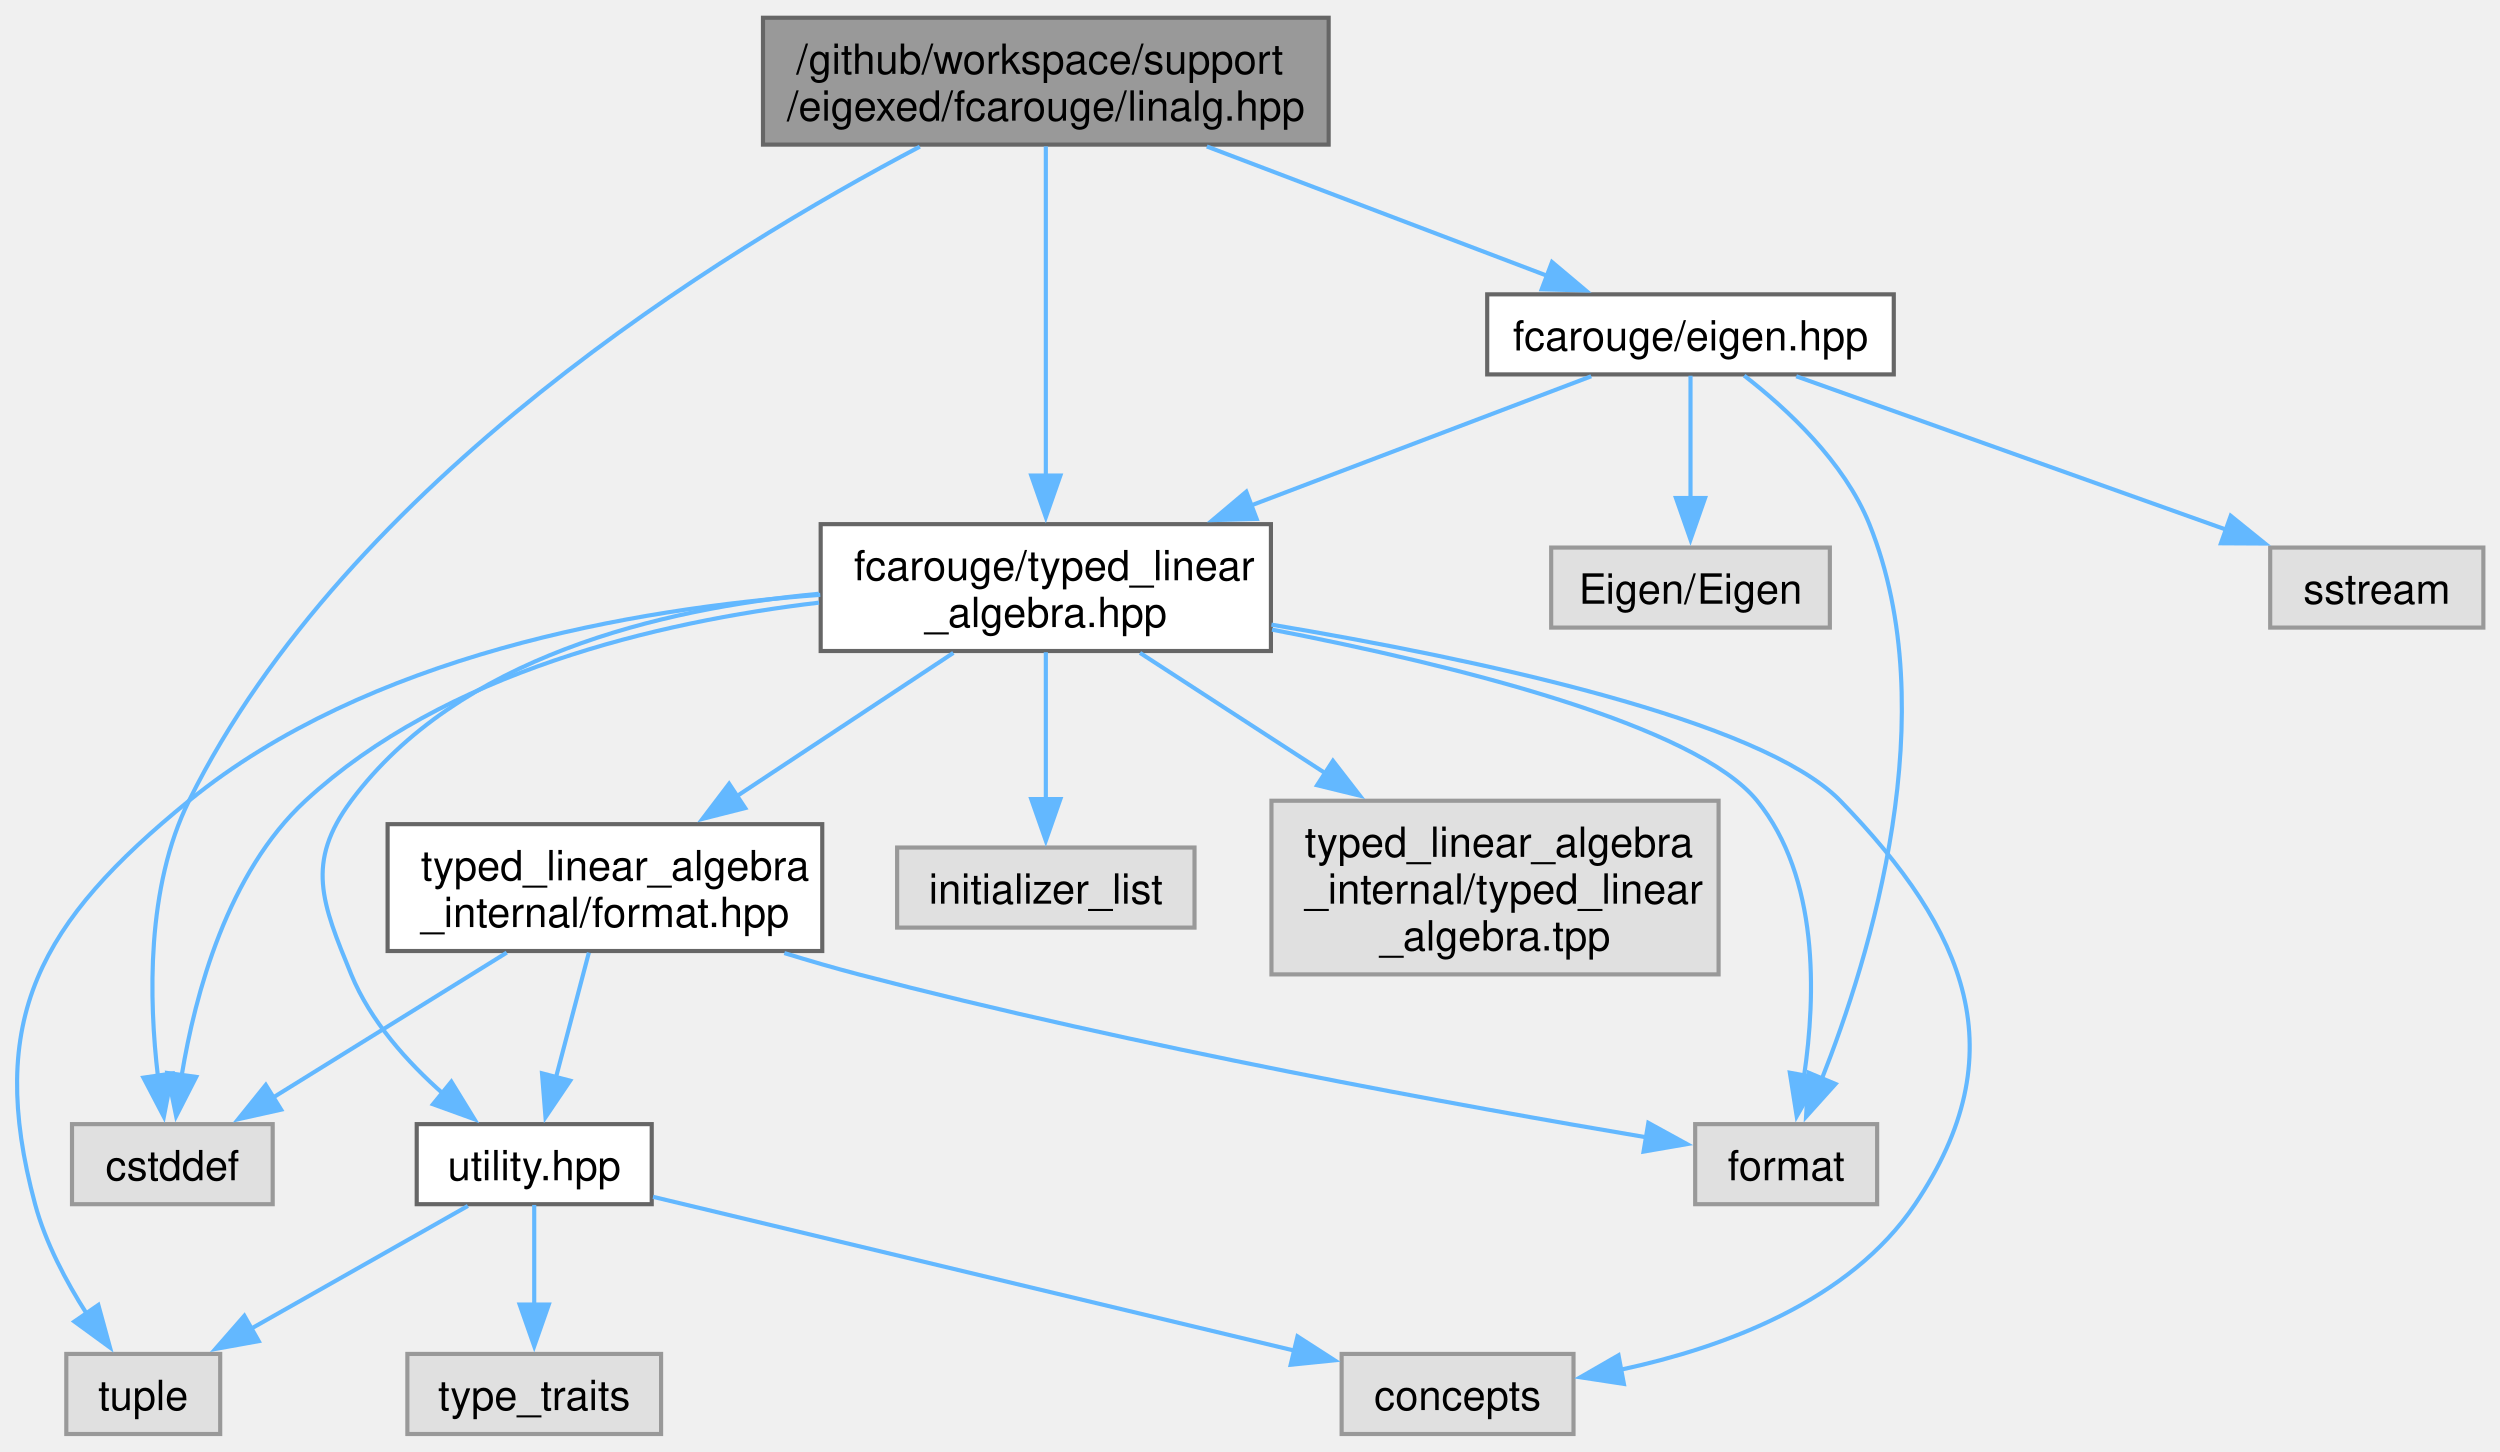
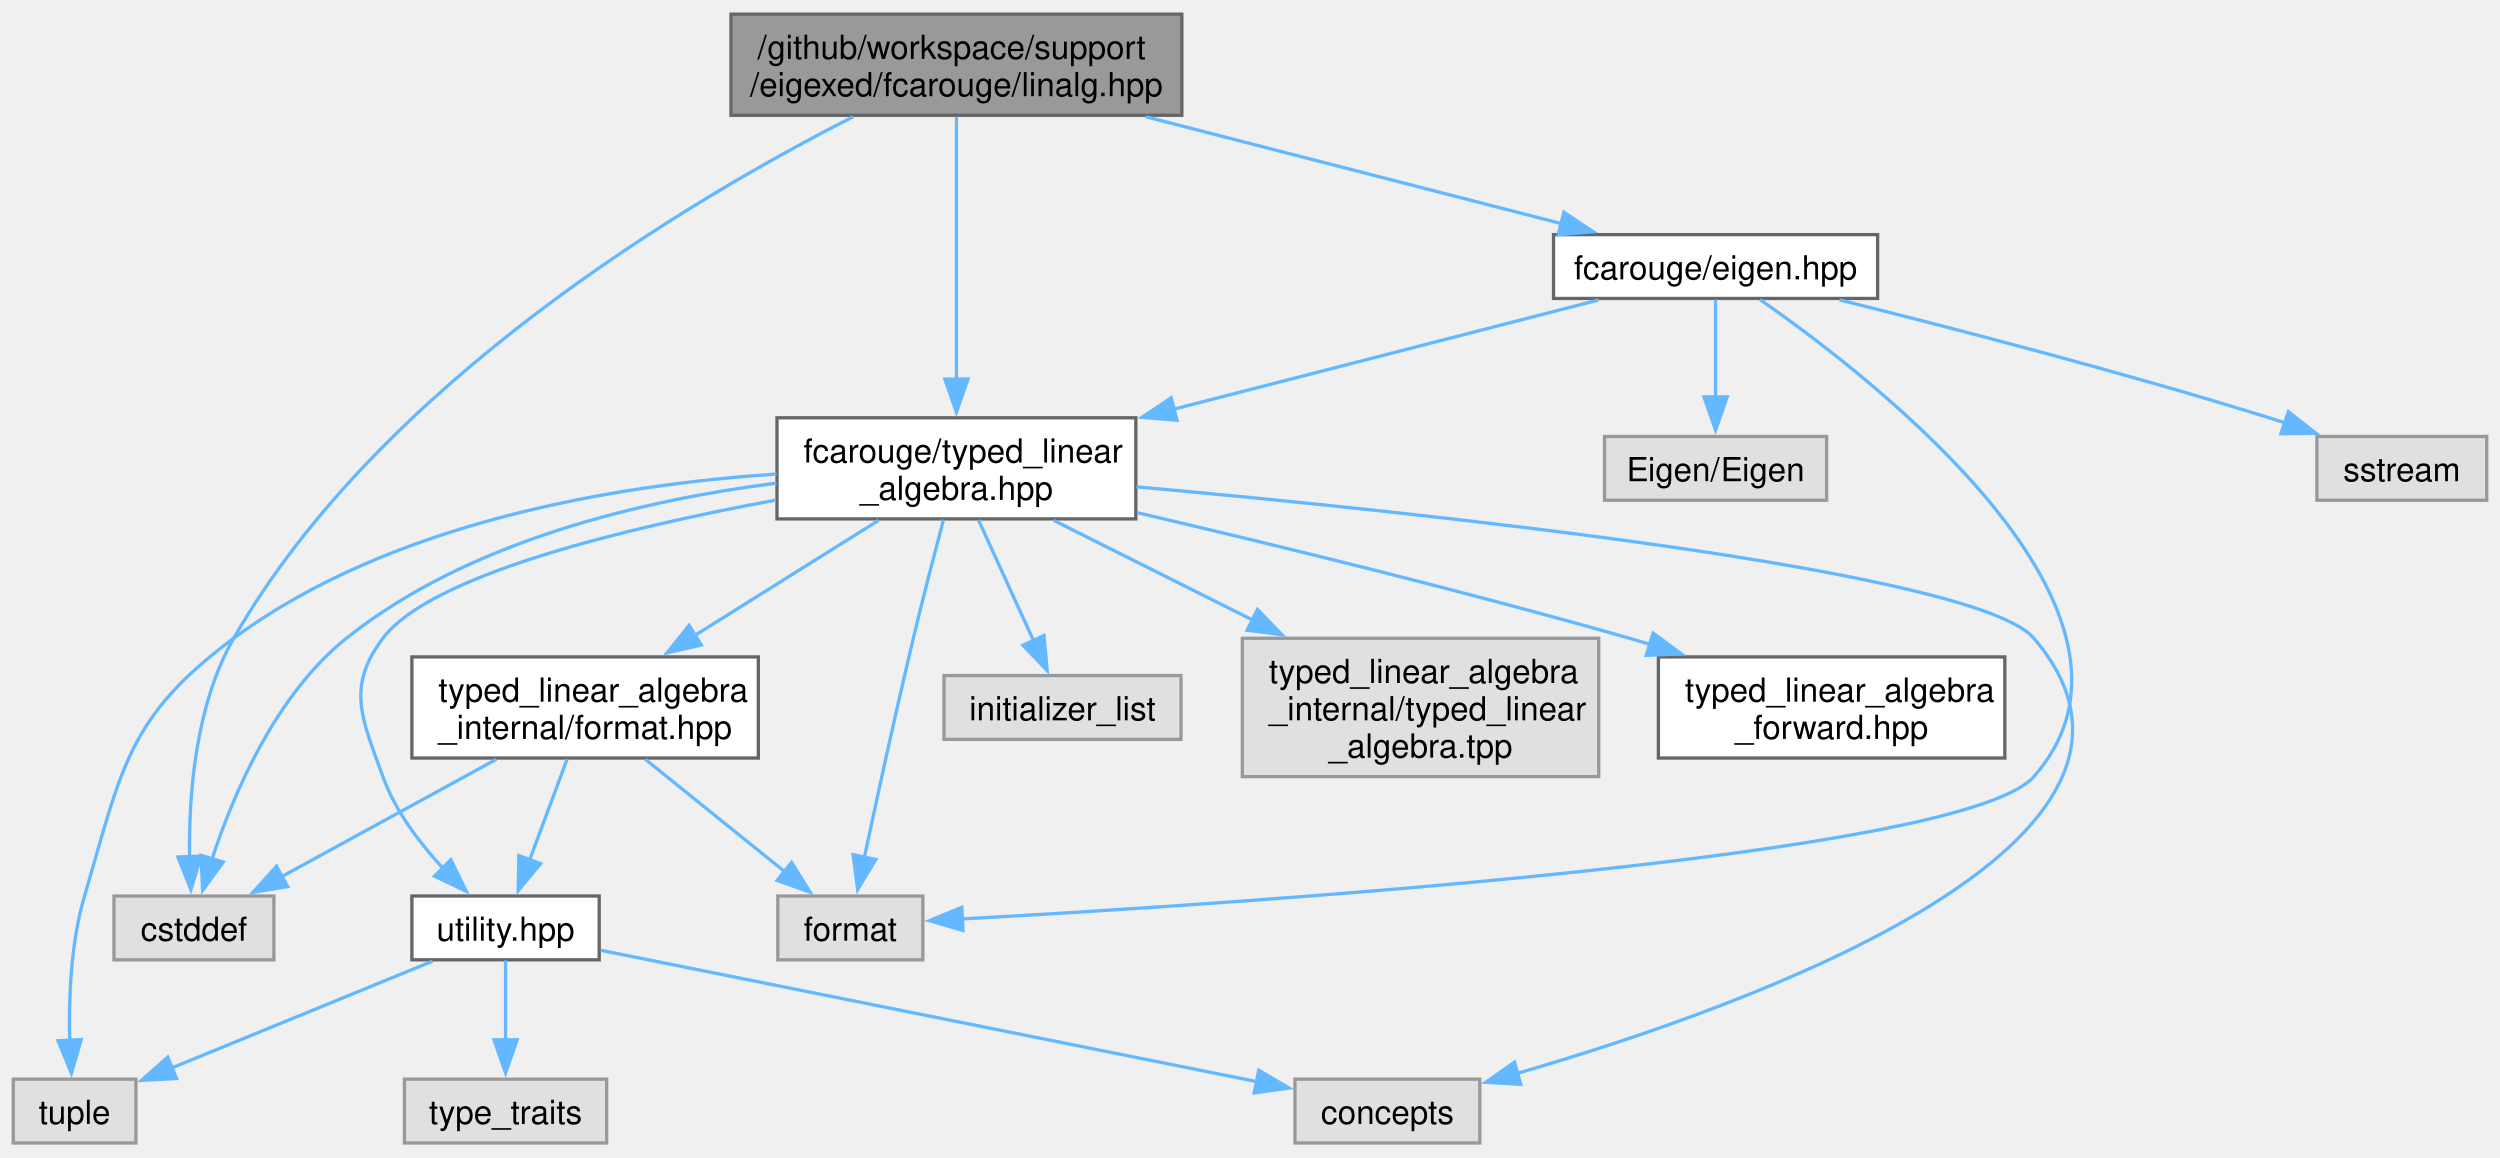
- <svg xmlns="http://www.w3.org/2000/svg" xmlns:xlink="http://www.w3.org/1999/xlink" width="601pt" height="349pt" viewBox="0.00 0.00 601.06 348.50">
+ <svg xmlns="http://www.w3.org/2000/svg" xmlns:xlink="http://www.w3.org/1999/xlink" width="754pt" height="349pt" viewBox="0.00 0.00 754.12 348.50">
  <g id="graph0" class="graph" transform="scale(1 1) rotate(0) translate(4 344.5)">
    <g id="Node000001" class="node">
      <g id="a_Node000001">
        <a xlink:title="Scalar type linear algebra with Eigen implementation.">
-           <polygon fill="#999999" stroke="#666666" points="315.44,-340.5 179.44,-340.5 179.44,-310 315.44,-310 315.44,-340.5" />
-           <text text-anchor="start" x="187.44" y="-327" font-family="Helvetica,sans-Serif" font-size="10.00">/github/workspace/support</text>
-           <text text-anchor="middle" x="247.44" y="-315.75" font-family="Helvetica,sans-Serif" font-size="10.00">/eigexed/fcarouge/linalg.hpp</text>
+           <polygon fill="#999999" stroke="#666666" points="352.5,-340.5 216.5,-340.5 216.5,-310 352.5,-310 352.5,-340.5" />
+           <text text-anchor="start" x="224.5" y="-327" font-family="Helvetica,sans-Serif" font-size="10.00">/github/workspace/support</text>
+           <text text-anchor="middle" x="284.5" y="-315.75" font-family="Helvetica,sans-Serif" font-size="10.00">/eigexed/fcarouge/linalg.hpp</text>
        </a>
      </g>
    </g>
    <g id="Node000002" class="node">
      <g id="a_Node000002">
        <a xlink:href="eigen_8hpp.xhtml" target="_top" xlink:title="Linear algebra facade for Eigen3 third party implementation.">
-           <polygon fill="white" stroke="#666666" points="451.31,-274 353.56,-274 353.56,-254.75 451.31,-254.75 451.31,-274" />
-           <text text-anchor="middle" x="402.44" y="-260.5" font-family="Helvetica,sans-Serif" font-size="10.00">fcarouge/eigen.hpp</text>
+           <polygon fill="white" stroke="#666666" points="562.38,-274 464.62,-274 464.62,-254.75 562.38,-254.75 562.38,-274" />
+           <text text-anchor="middle" x="513.5" y="-260.5" font-family="Helvetica,sans-Serif" font-size="10.00">fcarouge/eigen.hpp</text>
        </a>
      </g>
    </g>
    <g id="edge1_Node000001_Node000002" class="edge">
      <g id="a_edge1_Node000001_Node000002">
        <a xlink:title=" ">
-           <path fill="none" stroke="#63b8ff" d="M286.15,-309.55C311.34,-299.98 343.9,-287.61 368.16,-278.39" />
-           <polygon fill="#63b8ff" stroke="#63b8ff" points="369.14,-281.76 377.25,-274.94 366.66,-275.22 369.14,-281.76" />
+           <path fill="none" stroke="#63b8ff" d="M341.7,-309.55C380.47,-299.58 431.07,-286.57 467.29,-277.25" />
+           <polygon fill="#63b8ff" stroke="#63b8ff" points="467.76,-280.75 476.58,-274.87 466.02,-273.97 467.76,-280.75" />
        </a>
      </g>
    </g>
    <g id="Node000003" class="node">
      <g id="a_Node000003">
        <a xlink:href="typed__linear__algebra_8hpp.xhtml" target="_top" xlink:title="Typed linear algebra implementation.">
-           <polygon fill="white" stroke="#666666" points="301.56,-218.75 193.31,-218.75 193.31,-188.25 301.56,-188.25 301.56,-218.75" />
-           <text text-anchor="start" x="201.31" y="-205.25" font-family="Helvetica,sans-Serif" font-size="10.00">fcarouge/typed_linear</text>
-           <text text-anchor="middle" x="247.44" y="-194" font-family="Helvetica,sans-Serif" font-size="10.00">_algebra.hpp</text>
-         </a>
-       </g>
-     </g>
-     <g id="edge20_Node000001_Node000003" class="edge">
-       <g id="a_edge20_Node000001_Node000003">
-         <a xlink:title=" ">
-           <path fill="none" stroke="#63b8ff" d="M247.44,-309.57C247.44,-289.89 247.44,-254.64 247.44,-230.44" />
-           <polygon fill="#63b8ff" stroke="#63b8ff" points="250.94,-230.44 247.44,-220.44 243.94,-230.44 250.94,-230.44" />
+           <polygon fill="white" stroke="#666666" points="338.62,-218.75 230.38,-218.75 230.38,-188.25 338.62,-188.25 338.62,-218.75" />
+           <text text-anchor="start" x="238.38" y="-205.25" font-family="Helvetica,sans-Serif" font-size="10.00">fcarouge/typed_linear</text>
+           <text text-anchor="middle" x="284.5" y="-194" font-family="Helvetica,sans-Serif" font-size="10.00">_algebra.hpp</text>
+         </a>
+       </g>
+     </g>
+     <g id="edge21_Node000001_Node000003" class="edge">
+       <g id="a_edge21_Node000001_Node000003">
+         <a xlink:title=" ">
+           <path fill="none" stroke="#63b8ff" d="M284.5,-309.57C284.5,-289.89 284.5,-254.64 284.5,-230.44" />
+           <polygon fill="#63b8ff" stroke="#63b8ff" points="288,-230.44 284.5,-220.44 281,-230.44 288,-230.44" />
+         </a>
+       </g>
+     </g>
+     <g id="Node000010" class="node">
+       <g id="a_Node000010">
+         <a xlink:title=" ">
+           <polygon fill="#e0e0e0" stroke="#999999" points="78.62,-74.5 30.38,-74.5 30.38,-55.25 78.62,-55.25 78.62,-74.5" />
+           <text text-anchor="middle" x="54.5" y="-61" font-family="Helvetica,sans-Serif" font-size="10.00">cstddef</text>
+         </a>
+       </g>
+     </g>
+     <g id="edge22_Node000001_Node000010" class="edge">
+       <g id="a_edge22_Node000001_Node000010">
+         <a xlink:title=" ">
+           <path fill="none" stroke="#63b8ff" d="M253.33,-309.55C204.44,-284.7 110.73,-229.42 66.5,-152.25 54.87,-131.96 52.91,-104.72 53.18,-86.29" />
+           <polygon fill="#63b8ff" stroke="#63b8ff" points="56.67,-86.55 53.58,-76.41 49.68,-86.26 56.67,-86.55" />
+         </a>
+       </g>
+     </g>
+     <g id="edge2_Node000002_Node000003" class="edge">
+       <g id="a_edge2_Node000002_Node000003">
+         <a xlink:title=" ">
+           <path fill="none" stroke="#63b8ff" d="M478.22,-254.3C444.13,-245.54 391.66,-232.05 349.93,-221.32" />
+           <polygon fill="#63b8ff" stroke="#63b8ff" points="351.04,-217.99 340.48,-218.89 349.29,-224.77 351.04,-217.99" />
+         </a>
+       </g>
+     </g>
+     <g id="Node000011" class="node">
+       <g id="a_Node000011">
+         <a xlink:title=" ">
+           <polygon fill="#e0e0e0" stroke="#999999" points="274.38,-74.5 230.62,-74.5 230.62,-55.25 274.38,-55.25 274.38,-74.5" />
+           <text text-anchor="middle" x="252.5" y="-61" font-family="Helvetica,sans-Serif" font-size="10.00">format</text>
+         </a>
+       </g>
+     </g>
+     <g id="edge18_Node000002_Node000011" class="edge">
+       <g id="a_edge18_Node000002_Node000011">
+         <a xlink:title=" ">
+           <path fill="none" stroke="#63b8ff" d="M526.91,-254.42C562.3,-229.75 652.64,-159.37 609.5,-110.5 588.25,-86.43 370.85,-72.24 286.08,-67.58" />
+           <polygon fill="#63b8ff" stroke="#63b8ff" points="286.49,-64.1 276.32,-67.06 286.12,-71.09 286.49,-64.1" />
+         </a>
+       </g>
+     </g>
+     <g id="Node000014" class="node">
+       <g id="a_Node000014">
+         <a xlink:title=" ">
+           <polygon fill="#e0e0e0" stroke="#999999" points="746.12,-213.12 694.88,-213.12 694.88,-193.88 746.12,-193.88 746.12,-213.12" />
+           <text text-anchor="middle" x="720.5" y="-199.62" font-family="Helvetica,sans-Serif" font-size="10.00">sstream</text>
+         </a>
+       </g>
+     </g>
+     <g id="edge19_Node000002_Node000014" class="edge">
+       <g id="a_edge19_Node000002_Node000014">
+         <a xlink:title=" ">
+           <path fill="none" stroke="#63b8ff" d="M550.89,-254.31C584.9,-245.84 636.37,-232.48 680.5,-218.75 682.08,-218.26 683.7,-217.74 685.33,-217.21" />
+           <polygon fill="#63b8ff" stroke="#63b8ff" points="686.29,-220.58 694.63,-214.05 684.04,-213.95 686.29,-220.58" />
+         </a>
+       </g>
+     </g>
+     <g id="Node000015" class="node">
+       <g id="a_Node000015">
+         <a xlink:title=" ">
+           <polygon fill="#e0e0e0" stroke="#999999" points="547,-213.12 480,-213.12 480,-193.88 547,-193.88 547,-213.12" />
+           <text text-anchor="middle" x="513.5" y="-199.62" font-family="Helvetica,sans-Serif" font-size="10.00">Eigen/Eigen</text>
+         </a>
+       </g>
+     </g>
+     <g id="edge20_Node000002_Node000015" class="edge">
+       <g id="a_edge20_Node000002_Node000015">
+         <a xlink:title=" ">
+           <path fill="none" stroke="#63b8ff" d="M513.5,-254.43C513.5,-246.65 513.5,-235.08 513.5,-225.03" />
+           <polygon fill="#63b8ff" stroke="#63b8ff" points="517,-225.04 513.5,-215.04 510,-225.04 517,-225.04" />
+         </a>
+       </g>
+     </g>
+     <g id="Node000004" class="node">
+       <g id="a_Node000004">
+         <a xlink:href="typed__linear__algebra__forward_8hpp.xhtml" target="_top" xlink:title="Authoritative forward declaration header.">
+           <polygon fill="white" stroke="#666666" points="600.75,-146.62 496.25,-146.62 496.25,-116.12 600.75,-116.12 600.75,-146.62" />
+           <text text-anchor="start" x="504.25" y="-133.12" font-family="Helvetica,sans-Serif" font-size="10.00">typed_linear_algebra</text>
+           <text text-anchor="middle" x="548.5" y="-121.88" font-family="Helvetica,sans-Serif" font-size="10.00">_forward.hpp</text>
+         </a>
+       </g>
+     </g>
+     <g id="edge3_Node000003_Node000004" class="edge">
+       <g id="a_edge3_Node000003_Node000004">
+         <a xlink:title=" ">
+           <path fill="none" stroke="#63b8ff" d="M339.06,-190.12C380.09,-180.54 437.59,-166.54 487.5,-152.25 489.59,-151.65 491.71,-151.03 493.85,-150.39" />
+           <polygon fill="#63b8ff" stroke="#63b8ff" points="494.65,-153.81 503.19,-147.53 492.6,-147.11 494.65,-153.81" />
+         </a>
+       </g>
+     </g>
+     <g id="Node000005" class="node">
+       <g id="a_Node000005">
+         <a xlink:href="format_8hpp.xhtml" target="_top" xlink:title="Formatting support for the typed matrix.">
+           <polygon fill="white" stroke="#666666" points="224.75,-146.62 120.25,-146.62 120.25,-116.12 224.75,-116.12 224.75,-146.62" />
+           <text text-anchor="start" x="128.25" y="-133.12" font-family="Helvetica,sans-Serif" font-size="10.00">typed_linear_algebra</text>
+           <text text-anchor="middle" x="172.5" y="-121.88" font-family="Helvetica,sans-Serif" font-size="10.00">_internal/format.hpp</text>
+         </a>
+       </g>
+     </g>
+     <g id="edge4_Node000003_Node000005" class="edge">
+       <g id="a_edge4_Node000003_Node000005">
+         <a xlink:title=" ">
+           <path fill="none" stroke="#63b8ff" d="M261.02,-187.8C244.89,-177.7 223.26,-164.15 205.41,-152.98" />
+           <polygon fill="#63b8ff" stroke="#63b8ff" points="207.56,-150.2 197.23,-147.86 203.85,-156.13 207.56,-150.2" />
+         </a>
+       </g>
+     </g>
+     <g id="Node000006" class="node">
+       <g id="a_Node000006">
+         <a xlink:href="utility_8hpp.xhtml" target="_top" xlink:title=" ">
+           <polygon fill="white" stroke="#666666" points="176.75,-74.5 120.25,-74.5 120.25,-55.25 176.75,-55.25 176.75,-74.5" />
+           <text text-anchor="middle" x="148.5" y="-61" font-family="Helvetica,sans-Serif" font-size="10.00">utility.hpp</text>
+         </a>
+       </g>
+     </g>
+     <g id="edge11_Node000003_Node000006" class="edge">
+       <g id="a_edge11_Node000003_Node000006">
+         <a xlink:title=" ">
+           <path fill="none" stroke="#63b8ff" d="M230,-193.93C184.85,-185.6 125.87,-171.38 111.5,-152.25 100.36,-137.41 105.2,-127.96 111.5,-110.5 115.23,-100.16 122.52,-90.51 129.64,-82.86" />
+           <polygon fill="#63b8ff" stroke="#63b8ff" points="132,-85.45 136.64,-75.93 127.07,-80.48 132,-85.45" />
+         </a>
+       </g>
+     </g>
+     <g id="Node000007" class="node">
+       <g id="a_Node000007">
+         <a xlink:title=" ">
+           <polygon fill="#e0e0e0" stroke="#999999" points="442.38,-19.25 386.62,-19.25 386.62,0 442.38,0 442.38,-19.25" />
+           <text text-anchor="middle" x="414.5" y="-5.75" font-family="Helvetica,sans-Serif" font-size="10.00">concepts</text>
+         </a>
+       </g>
+     </g>
+     <g id="edge12_Node000003_Node000007" class="edge">
+       <g id="a_edge12_Node000003_Node000007">
+         <a xlink:title=" ">
+           <path fill="none" stroke="#63b8ff" d="M338.82,-197.93C426.72,-189.99 592.13,-172.51 609.5,-152.25 662.1,-90.89 524.3,-41.49 453.48,-20.94" />
+           <polygon fill="#63b8ff" stroke="#63b8ff" points="454.76,-17.67 444.19,-18.31 452.85,-24.4 454.76,-17.67" />
+         </a>
+       </g>
+     </g>
+     <g id="Node000008" class="node">
+       <g id="a_Node000008">
+         <a xlink:title=" ">
+           <polygon fill="#e0e0e0" stroke="#999999" points="37,-19.25 0,-19.25 0,0 37,0 37,-19.25" />
+           <text text-anchor="middle" x="18.5" y="-5.75" font-family="Helvetica,sans-Serif" font-size="10.00">tuple</text>
+         </a>
+       </g>
+     </g>
+     <g id="edge16_Node000003_Node000008" class="edge">
+       <g id="a_edge16_Node000003_Node000008">
+         <a xlink:title=" ">
+           <path fill="none" stroke="#63b8ff" d="M230.24,-201.79C182.83,-198.62 114.29,-187.56 66.5,-152.25 34.39,-128.52 32.76,-112.81 21.5,-74.5 17.32,-60.28 16.69,-43.52 17.03,-30.74" />
+           <polygon fill="#63b8ff" stroke="#63b8ff" points="20.51,-31.2 17.54,-21.03 13.52,-30.84 20.51,-31.2" />
+         </a>
+       </g>
+     </g>
+     <g id="edge13_Node000003_Node000010" class="edge">
+       <g id="a_edge13_Node000003_Node000010">
+         <a xlink:title=" ">
+           <path fill="none" stroke="#63b8ff" d="M230.22,-199.05C190.58,-194.02 137.5,-181.8 100.5,-152.25 79.06,-135.13 66.37,-105.24 59.91,-85.5" />
+           <polygon fill="#63b8ff" stroke="#63b8ff" points="63.34,-84.75 57.12,-76.18 56.64,-86.76 63.34,-84.75" />
+         </a>
+       </g>
+     </g>
+     <g id="edge14_Node000003_Node000011" class="edge">
+       <g id="a_edge14_Node000003_Node000011">
+         <a xlink:title=" ">
+           <path fill="none" stroke="#63b8ff" d="M280.6,-188.02C277.95,-178 274.39,-164.34 271.5,-152.25 266.1,-129.66 260.44,-103.61 256.72,-86.07" />
+           <polygon fill="#63b8ff" stroke="#63b8ff" points="260.19,-85.52 254.7,-76.46 253.34,-86.97 260.19,-85.52" />
+         </a>
+       </g>
+     </g>
+     <g id="Node000012" class="node">
+       <g id="a_Node000012">
+         <a xlink:title=" ">
+           <polygon fill="#e0e0e0" stroke="#999999" points="352.25,-141 280.75,-141 280.75,-121.75 352.25,-121.75 352.25,-141" />
+           <text text-anchor="middle" x="316.5" y="-127.5" font-family="Helvetica,sans-Serif" font-size="10.00">initializer_list</text>
+         </a>
+       </g>
+     </g>
+     <g id="edge15_Node000003_Node000012" class="edge">
+       <g id="a_edge15_Node000003_Node000012">
+         <a xlink:title=" ">
+           <path fill="none" stroke="#63b8ff" d="M291.13,-187.97C295.96,-177.38 302.56,-162.93 307.81,-151.42" />
+           <polygon fill="#63b8ff" stroke="#63b8ff" points="310.91,-153.06 311.88,-142.51 304.54,-150.15 310.91,-153.06" />
+         </a>
+       </g>
+     </g>
+     <g id="Node000013" class="node">
+       <g id="a_Node000013">
+         <a xlink:title=" ">
+           <polygon fill="#e0e0e0" stroke="#999999" points="478.25,-152.25 370.75,-152.25 370.75,-110.5 478.25,-110.5 478.25,-152.25" />
+           <text text-anchor="start" x="378.75" y="-138.75" font-family="Helvetica,sans-Serif" font-size="10.00">typed_linear_algebra</text>
+           <text text-anchor="start" x="378.75" y="-127.5" font-family="Helvetica,sans-Serif" font-size="10.00">_internal/typed_linear</text>
+           <text text-anchor="middle" x="424.5" y="-116.25" font-family="Helvetica,sans-Serif" font-size="10.00">_algebra.tpp</text>
+         </a>
+       </g>
+     </g>
+     <g id="edge17_Node000003_Node000013" class="edge">
+       <g id="a_edge17_Node000003_Node000013">
+         <a xlink:title=" ">
+           <path fill="none" stroke="#63b8ff" d="M313.85,-187.8C331.19,-179.11 353.63,-167.87 373.76,-157.79" />
+           <polygon fill="#63b8ff" stroke="#63b8ff" points="375.31,-160.93 382.69,-153.32 372.18,-154.67 375.31,-160.93" />
+         </a>
+       </g>
+     </g>
+     <g id="edge5_Node000005_Node000006" class="edge">
+       <g id="a_edge5_Node000005_Node000006">
+         <a xlink:title=" ">
+           <path fill="none" stroke="#63b8ff" d="M167.05,-115.74C163.71,-106.75 159.39,-95.14 155.76,-85.38" />
+           <polygon fill="#63b8ff" stroke="#63b8ff" points="159.08,-84.27 152.31,-76.12 152.52,-86.71 159.08,-84.27" />
+         </a>
+       </g>
+     </g>
+     <g id="edge9_Node000005_Node000010" class="edge">
+       <g id="a_edge9_Node000005_Node000010">
+         <a xlink:title=" ">
+           <path fill="none" stroke="#63b8ff" d="M145.72,-115.74C126.33,-105.14 100.24,-90.88 80.93,-80.32" />
+           <polygon fill="#63b8ff" stroke="#63b8ff" points="82.76,-77.34 72.31,-75.61 79.41,-83.48 82.76,-77.34" />
+         </a>
+       </g>
+     </g>
+     <g id="edge10_Node000005_Node000011" class="edge">
+       <g id="a_edge10_Node000005_Node000011">
+         <a xlink:title=" ">
+           <path fill="none" stroke="#63b8ff" d="M190.65,-115.74C203.27,-105.57 220.06,-92.03 232.96,-81.63" />
+           <polygon fill="#63b8ff" stroke="#63b8ff" points="234.79,-84.65 240.38,-75.65 230.4,-79.2 234.79,-84.65" />
+         </a>
+       </g>
+     </g>
+     <g id="edge6_Node000006_Node000007" class="edge">
+       <g id="a_edge6_Node000006_Node000007">
+         <a xlink:title=" ">
+           <path fill="none" stroke="#63b8ff" d="M177.22,-58.13C225.03,-48.55 321.02,-29.34 375.11,-18.51" />
+           <polygon fill="#63b8ff" stroke="#63b8ff" points="375.7,-21.96 384.82,-16.57 374.33,-15.1 375.7,-21.96" />
+         </a>
+       </g>
+     </g>
+     <g id="edge7_Node000006_Node000008" class="edge">
+       <g id="a_edge7_Node000006_Node000008">
+         <a xlink:title=" ">
+           <path fill="none" stroke="#63b8ff" d="M126.45,-54.84C104.81,-45.98 71.68,-32.41 47.83,-22.64" />
+           <polygon fill="#63b8ff" stroke="#63b8ff" points="49.26,-19.44 38.68,-18.89 46.61,-25.92 49.26,-19.44" />
        </a>
      </g>
    </g>
    <g id="Node000009" class="node">
      <g id="a_Node000009">
        <a xlink:title=" ">
-           <polygon fill="#e0e0e0" stroke="#999999" points="61.56,-74.5 13.31,-74.5 13.31,-55.25 61.56,-55.25 61.56,-74.5" />
-           <text text-anchor="middle" x="37.44" y="-61" font-family="Helvetica,sans-Serif" font-size="10.00">cstddef</text>
-         </a>
-       </g>
-     </g>
-     <g id="edge21_Node000001_Node000009" class="edge">
-       <g id="a_edge21_Node000001_Node000009">
-         <a xlink:title=" ">
-           <path fill="none" stroke="#63b8ff" d="M217.15,-309.51C169.78,-284.6 79.65,-229.25 41.44,-152.25 31.13,-131.48 31.8,-104.34 33.96,-86.07" />
-           <polygon fill="#63b8ff" stroke="#63b8ff" points="37.41,-86.69 35.39,-76.28 30.48,-85.67 37.41,-86.69" />
-         </a>
-       </g>
-     </g>
-     <g id="edge2_Node000002_Node000003" class="edge">
-       <g id="a_edge2_Node000002_Node000003">
-         <a xlink:title=" ">
-           <path fill="none" stroke="#63b8ff" d="M378.56,-254.3C356.82,-246.05 324.03,-233.59 296.69,-223.21" />
-           <polygon fill="#63b8ff" stroke="#63b8ff" points="298.13,-220.01 287.54,-219.73 295.64,-226.55 298.13,-220.01" />
-         </a>
-       </g>
-     </g>
-     <g id="Node000010" class="node">
-       <g id="a_Node000010">
-         <a xlink:title=" ">
-           <polygon fill="#e0e0e0" stroke="#999999" points="447.31,-74.5 403.56,-74.5 403.56,-55.25 447.31,-55.25 447.31,-74.5" />
-           <text text-anchor="middle" x="425.44" y="-61" font-family="Helvetica,sans-Serif" font-size="10.00">format</text>
-         </a>
-       </g>
-     </g>
-     <g id="edge17_Node000002_Node000010" class="edge">
-       <g id="a_edge17_Node000002_Node000010">
-         <a xlink:title=" ">
-           <path fill="none" stroke="#63b8ff" d="M415.34,-254.46C425.67,-246.46 439.4,-233.72 445.44,-218.75 463.73,-173.39 445.72,-114.89 433.91,-85.12" />
-           <polygon fill="#63b8ff" stroke="#63b8ff" points="437.3,-84.16 430.22,-76.28 430.84,-86.86 437.3,-84.16" />
-         </a>
-       </g>
-     </g>
-     <g id="Node000013" class="node">
-       <g id="a_Node000013">
-         <a xlink:title=" ">
-           <polygon fill="#e0e0e0" stroke="#999999" points="593.06,-213.12 541.81,-213.12 541.81,-193.88 593.06,-193.88 593.06,-213.12" />
-           <text text-anchor="middle" x="567.44" y="-199.62" font-family="Helvetica,sans-Serif" font-size="10.00">sstream</text>
-         </a>
-       </g>
-     </g>
-     <g id="edge18_Node000002_Node000013" class="edge">
-       <g id="a_edge18_Node000002_Node000013">
-         <a xlink:title=" ">
-           <path fill="none" stroke="#63b8ff" d="M427.86,-254.3C455.59,-244.41 500.21,-228.49 531.52,-217.32" />
-           <polygon fill="#63b8ff" stroke="#63b8ff" points="532.32,-220.75 540.56,-214.09 529.97,-214.15 532.32,-220.75" />
-         </a>
-       </g>
-     </g>
-     <g id="Node000014" class="node">
-       <g id="a_Node000014">
-         <a xlink:title=" ">
-           <polygon fill="#e0e0e0" stroke="#999999" points="435.94,-213.12 368.94,-213.12 368.94,-193.88 435.94,-193.88 435.94,-213.12" />
-           <text text-anchor="middle" x="402.44" y="-199.62" font-family="Helvetica,sans-Serif" font-size="10.00">Eigen/Eigen</text>
-         </a>
-       </g>
-     </g>
-     <g id="edge19_Node000002_Node000014" class="edge">
-       <g id="a_edge19_Node000002_Node000014">
-         <a xlink:title=" ">
-           <path fill="none" stroke="#63b8ff" d="M402.44,-254.43C402.44,-246.65 402.44,-235.08 402.44,-225.03" />
-           <polygon fill="#63b8ff" stroke="#63b8ff" points="405.94,-225.04 402.44,-215.04 398.94,-225.04 405.94,-225.04" />
-         </a>
-       </g>
-     </g>
-     <g id="Node000004" class="node">
-       <g id="a_Node000004">
-         <a xlink:href="format_8hpp.xhtml" target="_top" xlink:title="Formatting support for the typed matrix.">
-           <polygon fill="white" stroke="#666666" points="193.69,-146.62 89.19,-146.62 89.19,-116.12 193.69,-116.12 193.69,-146.62" />
-           <text text-anchor="start" x="97.19" y="-133.12" font-family="Helvetica,sans-Serif" font-size="10.00">typed_linear_algebra</text>
-           <text text-anchor="middle" x="141.44" y="-121.88" font-family="Helvetica,sans-Serif" font-size="10.00">_internal/format.hpp</text>
-         </a>
-       </g>
-     </g>
-     <g id="edge3_Node000003_Node000004" class="edge">
-       <g id="a_edge3_Node000003_Node000004">
-         <a xlink:title=" ">
-           <path fill="none" stroke="#63b8ff" d="M225.21,-187.8C210.09,-177.79 189.85,-164.41 173.06,-153.29" />
-           <polygon fill="#63b8ff" stroke="#63b8ff" points="175.16,-150.49 164.89,-147.89 171.3,-156.33 175.16,-150.49" />
-         </a>
-       </g>
-     </g>
-     <g id="Node000005" class="node">
-       <g id="a_Node000005">
-         <a xlink:href="utility_8hpp.xhtml" target="_top" xlink:title=" ">
-           <polygon fill="white" stroke="#666666" points="152.69,-74.5 96.19,-74.5 96.19,-55.25 152.69,-55.25 152.69,-74.5" />
-           <text text-anchor="middle" x="124.44" y="-61" font-family="Helvetica,sans-Serif" font-size="10.00">utility.hpp</text>
-         </a>
-       </g>
-     </g>
-     <g id="edge10_Node000003_Node000005" class="edge">
-       <g id="a_edge10_Node000003_Node000005">
-         <a xlink:title=" ">
-           <path fill="none" stroke="#63b8ff" d="M192.84,-202.01C154.66,-198.44 106.09,-186.75 80.44,-152.25 69.37,-137.36 73.4,-127.67 80.44,-110.5 85.03,-99.29 93.95,-89.39 102.57,-81.78" />
-           <polygon fill="#63b8ff" stroke="#63b8ff" points="104.52,-84.71 110.06,-75.68 100.1,-79.28 104.52,-84.71" />
-         </a>
-       </g>
-     </g>
-     <g id="Node000006" class="node">
-       <g id="a_Node000006">
-         <a xlink:title=" ">
-           <polygon fill="#e0e0e0" stroke="#999999" points="374.31,-19.25 318.56,-19.25 318.56,0 374.31,0 374.31,-19.25" />
-           <text text-anchor="middle" x="346.44" y="-5.75" font-family="Helvetica,sans-Serif" font-size="10.00">concepts</text>
-         </a>
-       </g>
-     </g>
-     <g id="edge11_Node000003_Node000006" class="edge">
-       <g id="a_edge11_Node000003_Node000006">
-         <a xlink:title=" ">
-           <path fill="none" stroke="#63b8ff" d="M301.68,-194.59C351.24,-186.27 419.57,-171.69 438.44,-152.25 468.98,-120.79 480.93,-91.62 456.44,-55.25 440.73,-31.93 410.54,-20.8 385.75,-15.48" />
-           <polygon fill="#63b8ff" stroke="#63b8ff" points="386.42,-12.04 375.95,-13.64 385.13,-18.92 386.42,-12.04" />
-         </a>
-       </g>
-     </g>
-     <g id="Node000007" class="node">
-       <g id="a_Node000007">
-         <a xlink:title=" ">
-           <polygon fill="#e0e0e0" stroke="#999999" points="48.94,-19.25 11.94,-19.25 11.94,0 48.94,0 48.94,-19.25" />
-           <text text-anchor="middle" x="30.44" y="-5.75" font-family="Helvetica,sans-Serif" font-size="10.00">tuple</text>
-         </a>
-       </g>
-     </g>
-     <g id="edge15_Node000003_Node000007" class="edge">
-       <g id="a_edge15_Node000003_Node000007">
-         <a xlink:title=" ">
-           <path fill="none" stroke="#63b8ff" d="M193.21,-201.75C148.06,-198.43 84.41,-187.21 41.44,-152.25 5.64,-123.13 -7.59,-99.8 4.44,-55.25 6.94,-45.97 11.91,-36.63 16.84,-28.91" />
-           <polygon fill="#63b8ff" stroke="#63b8ff" points="19.64,-31.02 22.44,-20.8 13.88,-27.04 19.64,-31.02" />
-         </a>
-       </g>
-     </g>
-     <g id="edge12_Node000003_Node000009" class="edge">
-       <g id="a_edge12_Node000003_Node000009">
-         <a xlink:title=" ">
-           <path fill="none" stroke="#63b8ff" d="M192.91,-199.88C154.04,-195.26 102.94,-183.18 69.44,-152.25 50.74,-134.99 42.92,-105.81 39.68,-86.2" />
-           <polygon fill="#63b8ff" stroke="#63b8ff" points="43.17,-85.85 38.35,-76.42 36.23,-86.8 43.17,-85.85" />
-         </a>
-       </g>
-     </g>
-     <g id="edge13_Node000003_Node000010" class="edge">
-       <g id="a_edge13_Node000003_Node000010">
-         <a xlink:title=" ">
-           <path fill="none" stroke="#63b8ff" d="M301.82,-193.39C346.09,-184.79 403.6,-170.49 418.44,-152.25 433.4,-133.86 432.59,-105.39 429.76,-86.21" />
-           <polygon fill="#63b8ff" stroke="#63b8ff" points="433.21,-85.6 427.97,-76.39 426.32,-86.86 433.21,-85.6" />
-         </a>
-       </g>
-     </g>
-     <g id="Node000011" class="node">
-       <g id="a_Node000011">
-         <a xlink:title=" ">
-           <polygon fill="#e0e0e0" stroke="#999999" points="283.19,-141 211.69,-141 211.69,-121.75 283.19,-121.75 283.19,-141" />
-           <text text-anchor="middle" x="247.44" y="-127.5" font-family="Helvetica,sans-Serif" font-size="10.00">initializer_list</text>
-         </a>
-       </g>
-     </g>
-     <g id="edge14_Node000003_Node000011" class="edge">
-       <g id="a_edge14_Node000003_Node000011">
-         <a xlink:title=" ">
-           <path fill="none" stroke="#63b8ff" d="M247.44,-187.97C247.44,-177.71 247.44,-163.83 247.44,-152.5" />
-           <polygon fill="#63b8ff" stroke="#63b8ff" points="250.94,-152.65 247.44,-142.65 243.94,-152.65 250.94,-152.65" />
-         </a>
-       </g>
-     </g>
-     <g id="Node000012" class="node">
-       <g id="a_Node000012">
-         <a xlink:title=" ">
-           <polygon fill="#e0e0e0" stroke="#999999" points="409.19,-152.25 301.69,-152.25 301.69,-110.5 409.19,-110.5 409.19,-152.25" />
-           <text text-anchor="start" x="309.69" y="-138.75" font-family="Helvetica,sans-Serif" font-size="10.00">typed_linear_algebra</text>
-           <text text-anchor="start" x="309.69" y="-127.5" font-family="Helvetica,sans-Serif" font-size="10.00">_internal/typed_linear</text>
-           <text text-anchor="middle" x="355.44" y="-116.25" font-family="Helvetica,sans-Serif" font-size="10.00">_algebra.tpp</text>
-         </a>
-       </g>
-     </g>
-     <g id="edge16_Node000003_Node000012" class="edge">
-       <g id="a_edge16_Node000003_Node000012">
-         <a xlink:title=" ">
-           <path fill="none" stroke="#63b8ff" d="M270.08,-187.8C282.96,-179.43 299.5,-168.7 314.58,-158.9" />
-           <polygon fill="#63b8ff" stroke="#63b8ff" points="316.47,-161.85 322.95,-153.47 312.66,-155.98 316.47,-161.85" />
-         </a>
-       </g>
-     </g>
-     <g id="edge4_Node000004_Node000005" class="edge">
-       <g id="a_edge4_Node000004_Node000005">
-         <a xlink:title=" ">
-           <path fill="none" stroke="#63b8ff" d="M137.58,-115.74C135.24,-106.85 132.22,-95.39 129.66,-85.7" />
-           <polygon fill="#63b8ff" stroke="#63b8ff" points="133.08,-84.94 127.15,-76.16 126.31,-86.72 133.08,-84.94" />
-         </a>
-       </g>
-     </g>
-     <g id="edge8_Node000004_Node000009" class="edge">
-       <g id="a_edge8_Node000004_Node000009">
-         <a xlink:title=" ">
-           <path fill="none" stroke="#63b8ff" d="M117.84,-115.74C101.06,-105.34 78.6,-91.4 61.68,-80.91" />
-           <polygon fill="#63b8ff" stroke="#63b8ff" points="63.59,-77.98 53.25,-75.68 59.9,-83.93 63.59,-77.98" />
-         </a>
-       </g>
-     </g>
-     <g id="edge9_Node000004_Node000010" class="edge">
-       <g id="a_edge9_Node000004_Node000010">
-         <a xlink:title=" ">
-           <path fill="none" stroke="#63b8ff" d="M184.57,-115.63C190.54,-113.79 196.62,-112.02 202.44,-110.5 268.91,-93.08 348.07,-78.72 391.94,-71.31" />
-           <polygon fill="#63b8ff" stroke="#63b8ff" points="392.3,-74.8 401.59,-69.7 391.15,-67.9 392.3,-74.8" />
-         </a>
-       </g>
-     </g>
-     <g id="edge5_Node000005_Node000006" class="edge">
-       <g id="a_edge5_Node000005_Node000006">
-         <a xlink:title=" ">
-           <path fill="none" stroke="#63b8ff" d="M153,-57.02C192.24,-47.61 262.96,-30.65 307.16,-20.05" />
-           <polygon fill="#63b8ff" stroke="#63b8ff" points="307.95,-23.46 316.86,-17.72 306.31,-16.65 307.95,-23.46" />
-         </a>
-       </g>
-     </g>
-     <g id="edge6_Node000005_Node000007" class="edge">
-       <g id="a_edge6_Node000005_Node000007">
-         <a xlink:title=" ">
-           <path fill="none" stroke="#63b8ff" d="M108.49,-54.84C94.18,-46.73 72.9,-34.68 56.18,-25.21" />
-           <polygon fill="#63b8ff" stroke="#63b8ff" points="58.2,-22.33 47.78,-20.45 54.75,-28.42 58.2,-22.33" />
-         </a>
-       </g>
-     </g>
-     <g id="Node000008" class="node">
-       <g id="a_Node000008">
-         <a xlink:title=" ">
-           <polygon fill="#e0e0e0" stroke="#999999" points="154.94,-19.25 93.94,-19.25 93.94,0 154.94,0 154.94,-19.25" />
-           <text text-anchor="middle" x="124.44" y="-5.75" font-family="Helvetica,sans-Serif" font-size="10.00">type_traits</text>
-         </a>
-       </g>
-     </g>
-     <g id="edge7_Node000005_Node000008" class="edge">
-       <g id="a_edge7_Node000005_Node000008">
-         <a xlink:title=" ">
-           <path fill="none" stroke="#63b8ff" d="M124.44,-55.08C124.44,-48.57 124.44,-39.42 124.44,-31.12" />
-           <polygon fill="#63b8ff" stroke="#63b8ff" points="127.94,-31.12 124.44,-21.12 120.94,-31.12 127.94,-31.12" />
+           <polygon fill="#e0e0e0" stroke="#999999" points="179,-19.25 118,-19.25 118,0 179,0 179,-19.25" />
+           <text text-anchor="middle" x="148.5" y="-5.75" font-family="Helvetica,sans-Serif" font-size="10.00">type_traits</text>
+         </a>
+       </g>
+     </g>
+     <g id="edge8_Node000006_Node000009" class="edge">
+       <g id="a_edge8_Node000006_Node000009">
+         <a xlink:title=" ">
+           <path fill="none" stroke="#63b8ff" d="M148.5,-55.08C148.5,-48.57 148.5,-39.42 148.5,-31.12" />
+           <polygon fill="#63b8ff" stroke="#63b8ff" points="152,-31.12 148.5,-21.12 145,-31.12 152,-31.12" />
        </a>
      </g>
    </g>
  </g>
</svg>
